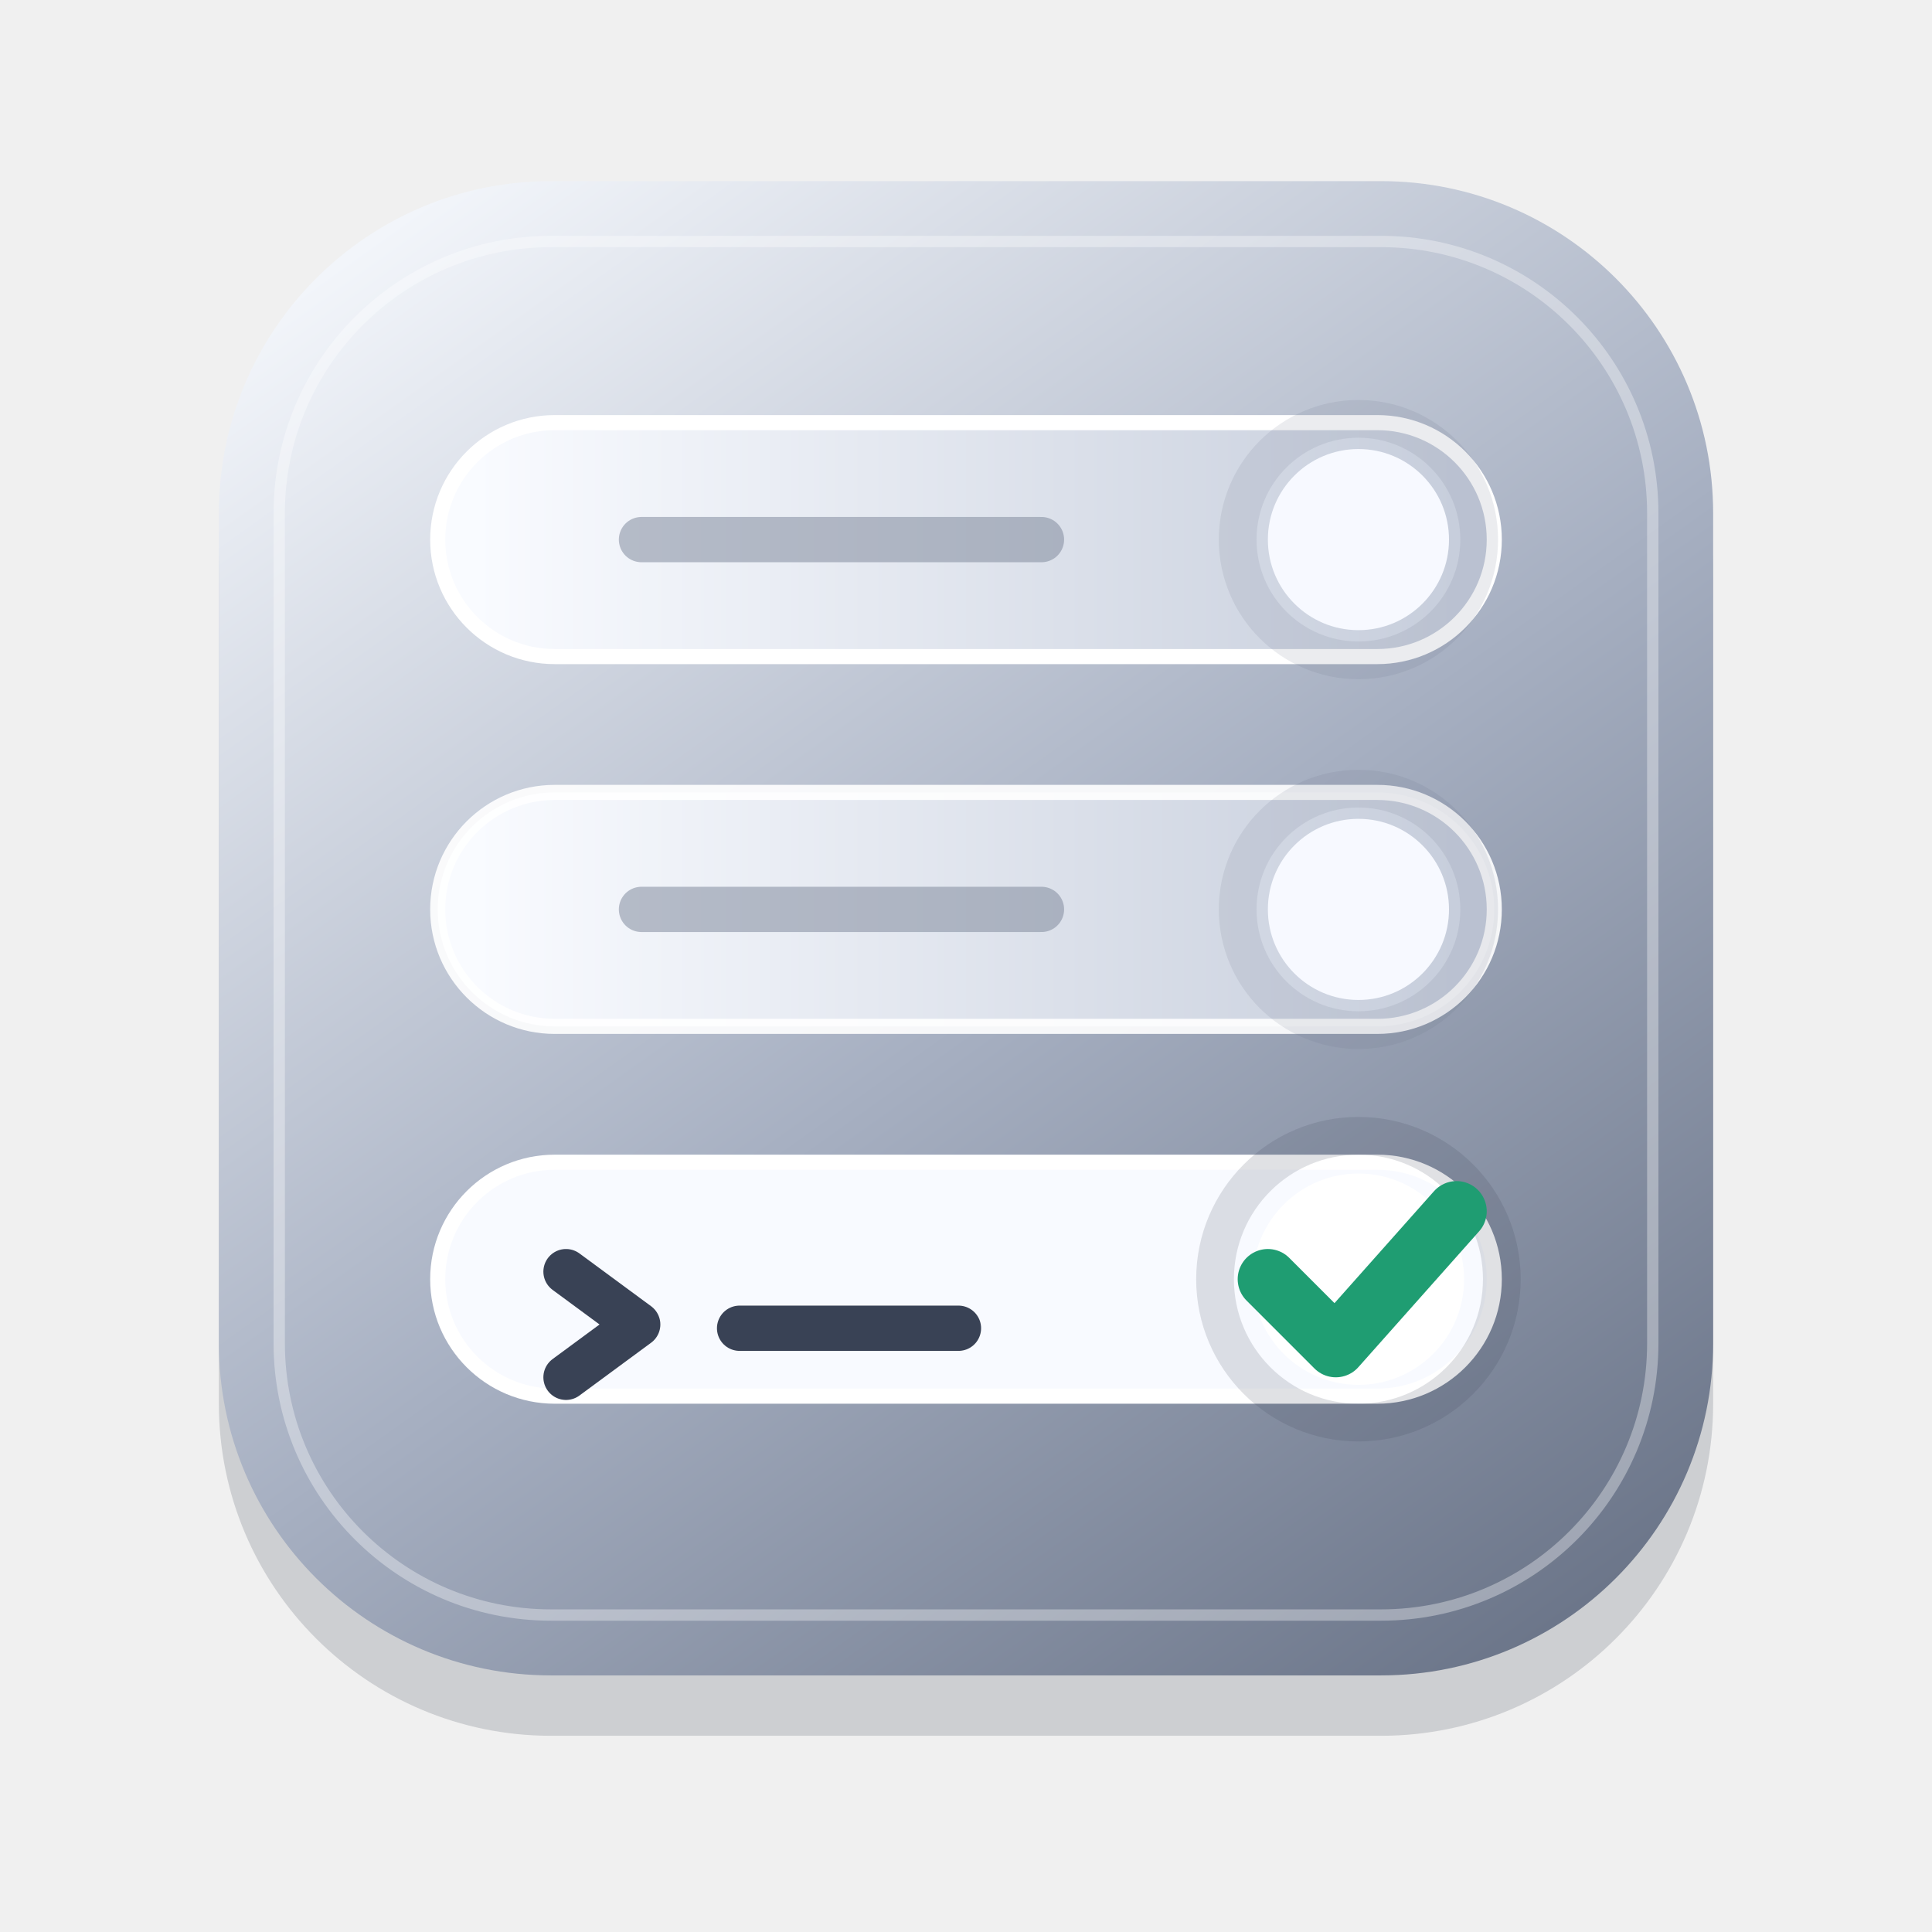
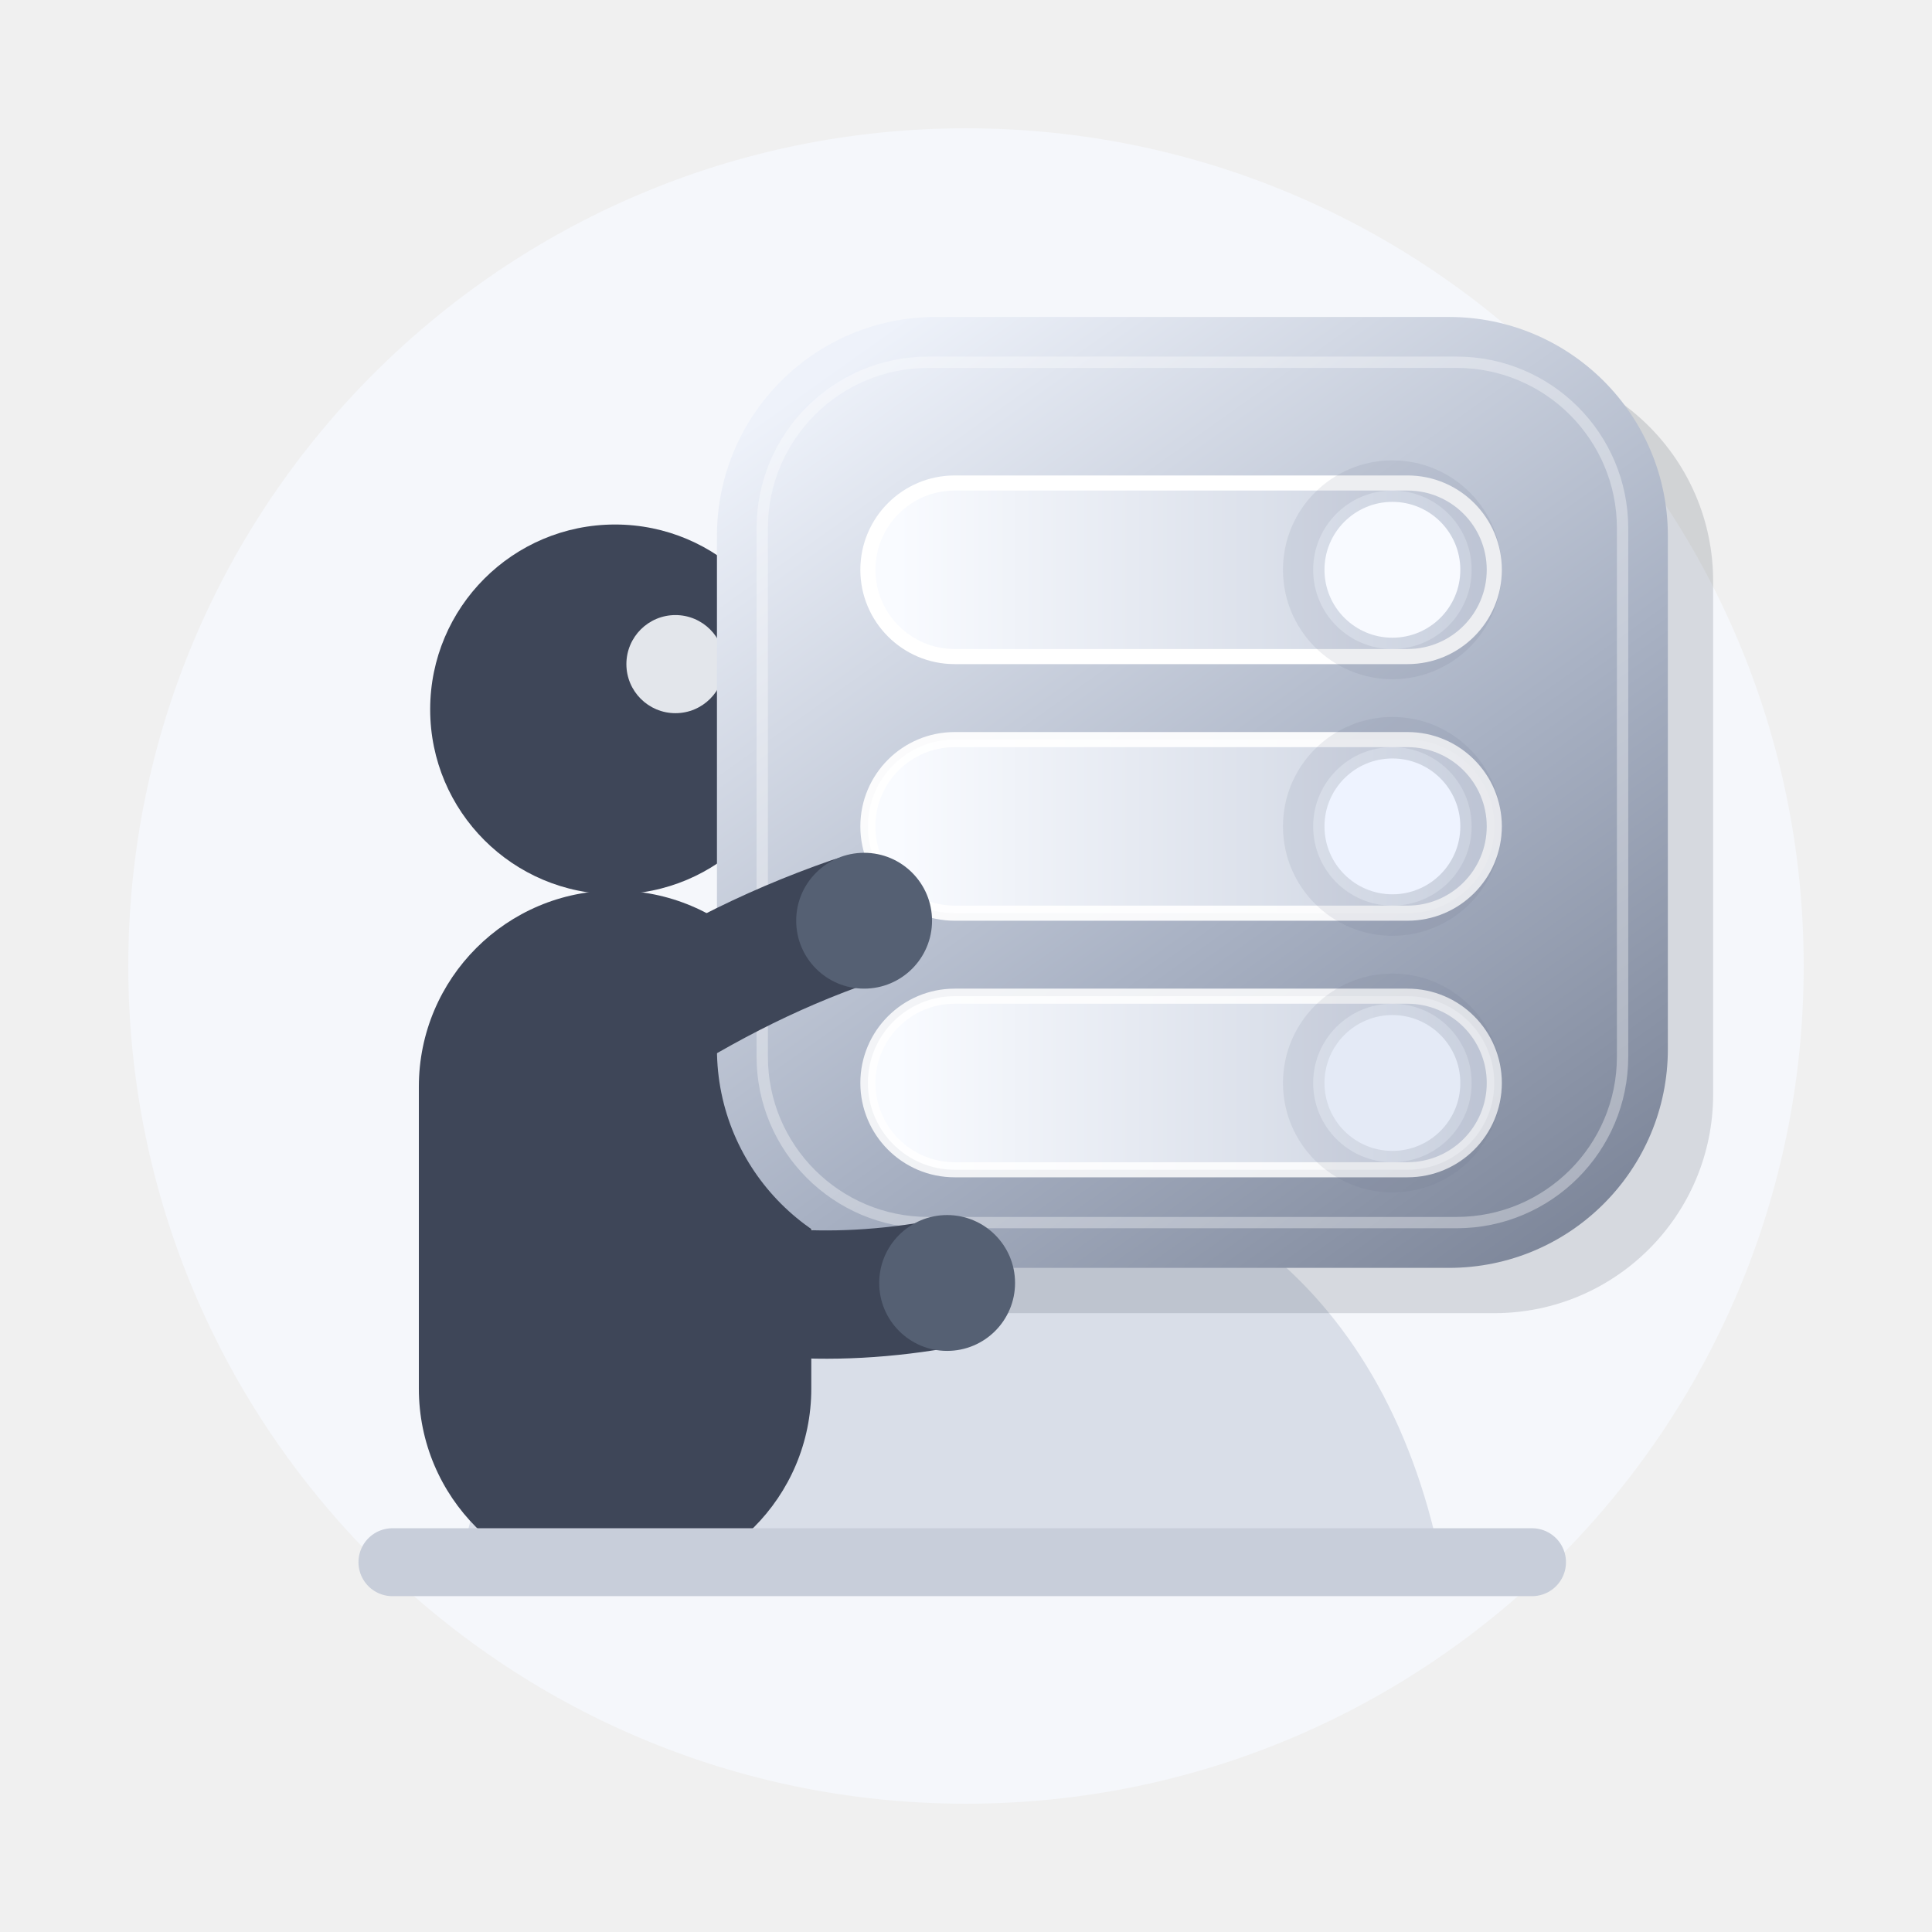
<svg xmlns="http://www.w3.org/2000/svg" width="512" height="512" viewBox="0 0 512 512" fill="none" role="img" aria-labelledby="title desc">
  <defs>
-     <linearGradient id="panel" x1="112" y1="54" x2="400" y2="458" gradientUnits="userSpaceOnUse">
-       <stop stop-color="#F2F5FA" />
-       <stop offset="0.52" stop-color="#A7B0C2" />
-       <stop offset="1" stop-color="#687286" />
+     <linearGradient id="containerPanel" x1="214" y1="102" x2="420" y2="392" gradientUnits="userSpaceOnUse">
+       <stop stop-color="#EEF2FA" />
+       <stop offset="0.5" stop-color="#A9B2C4" />
+       <stop offset="1" stop-color="#6B7488" />
    </linearGradient>
-     <linearGradient id="slot" x1="126" y1="0" x2="386" y2="0" gradientUnits="userSpaceOnUse">
+     <linearGradient id="slot" x1="238" y1="0" x2="395" y2="0" gradientUnits="userSpaceOnUse">
      <stop stop-color="#F9FBFF" />
-       <stop offset="1" stop-color="#C7CEDC" />
+       <stop offset="1" stop-color="#C9D0DE" />
    </linearGradient>
  </defs>
-   <rect x="58" y="64" width="396" height="396" rx="88" fill="#2F3848" opacity="0.18" />
-   <rect x="58" y="48" width="396" height="396" rx="88" fill="url(#panel)" />
-   <rect x="74" y="64" width="364" height="364" rx="72" stroke="#FFFFFF" stroke-opacity="0.34" stroke-width="3" />
-   <rect x="116" y="112" width="280" height="62" rx="31" fill="url(#slot)" stroke="#FFFFFF" stroke-width="4" />
-   <rect x="116" y="210" width="280" height="62" rx="31" fill="url(#slot)" stroke="#FFFFFF" stroke-opacity="0.9" stroke-width="4" />
-   <rect x="116" y="308" width="280" height="62" rx="31" fill="#F8FAFF" stroke="#FFFFFF" stroke-width="4" />
-   <path d="M150 337L169 351L150 365" stroke="#394255" stroke-width="12" stroke-linecap="round" stroke-linejoin="round" />
-   <path d="M196 352H254" stroke="#394255" stroke-width="12" stroke-linecap="round" />
-   <circle cx="360" cy="143" r="24" fill="#F7F9FF" />
-   <circle cx="360" cy="241" r="24" fill="#F7F9FF" />
-   <circle cx="360" cy="339" r="28" fill="#FFFFFF" />
-   <circle cx="360" cy="143" r="32" stroke="#657087" stroke-opacity="0.13" stroke-width="10" />
-   <circle cx="360" cy="241" r="32" stroke="#657087" stroke-opacity="0.13" stroke-width="10" />
-   <circle cx="360" cy="339" r="38" stroke="#394255" stroke-opacity="0.16" stroke-width="10" />
-   <path d="M336 339L354 357L386 321" stroke="#1F9D72" stroke-width="16" stroke-linecap="round" stroke-linejoin="round" />
-   <path d="M170 143H276" stroke="#7D879A" stroke-width="12" stroke-linecap="round" opacity="0.52" />
-   <path d="M170 241H276" stroke="#7D879A" stroke-width="12" stroke-linecap="round" opacity="0.52" />
+   <circle cx="256" cy="256" r="222" fill="#F5F7FB" />
+   <path d="M121 420C134 344 184 304 252 304C320 304 370 344 383 420" fill="#D9DEE8" />
+   <rect x="111" y="236" width="104" height="184" rx="52" fill="#3E4658" />
+   <circle cx="163" cy="188" r="49" fill="#3E4658" />
+   <circle cx="179" cy="176" r="13" fill="#F5F7FB" opacity="0.9" />
+   <rect x="202" y="96" width="252" height="252" rx="58" fill="#2F3848" opacity="0.16" />
+   <rect x="190" y="84" width="252" height="252" rx="58" fill="url(#containerPanel)" />
+   <rect x="202" y="96" width="228" height="228" rx="44" stroke="#FFFFFF" stroke-opacity="0.35" stroke-width="3" />
+   <rect x="230" y="128" width="166" height="46" rx="23" fill="url(#slot)" stroke="#FFFFFF" stroke-width="4" />
+   <rect x="230" y="196" width="166" height="46" rx="23" fill="url(#slot)" stroke="#FFFFFF" stroke-opacity="0.92" stroke-width="4" />
+   <rect x="230" y="264" width="166" height="46" rx="23" fill="url(#slot)" stroke="#FFFFFF" stroke-opacity="0.84" stroke-width="4" />
+   <circle cx="369" cy="151" r="18" fill="#F8FAFF" />
+   <circle cx="369" cy="219" r="18" fill="#EEF3FF" />
+   <circle cx="369" cy="287" r="18" fill="#E4EAF6" />
+   <circle cx="369" cy="151" r="25" stroke="#657087" stroke-opacity="0.12" stroke-width="8" />
+   <circle cx="369" cy="219" r="25" stroke="#657087" stroke-opacity="0.12" stroke-width="8" />
+   <circle cx="369" cy="287" r="25" stroke="#657087" stroke-opacity="0.12" stroke-width="8" />
+   <path d="M161 277C184 262 203 252 226 244" stroke="#3E4658" stroke-width="34" stroke-linecap="round" />
+   <path d="M167 333C190 343 219 346 251 340" stroke="#3E4658" stroke-width="34" stroke-linecap="round" />
+   <circle cx="229" cy="244" r="18" fill="#556073" />
+   <circle cx="251" cy="340" r="18" fill="#556073" />
+   <path d="M104 414H406" stroke="#C8CEDA" stroke-width="18" stroke-linecap="round" />
</svg>
